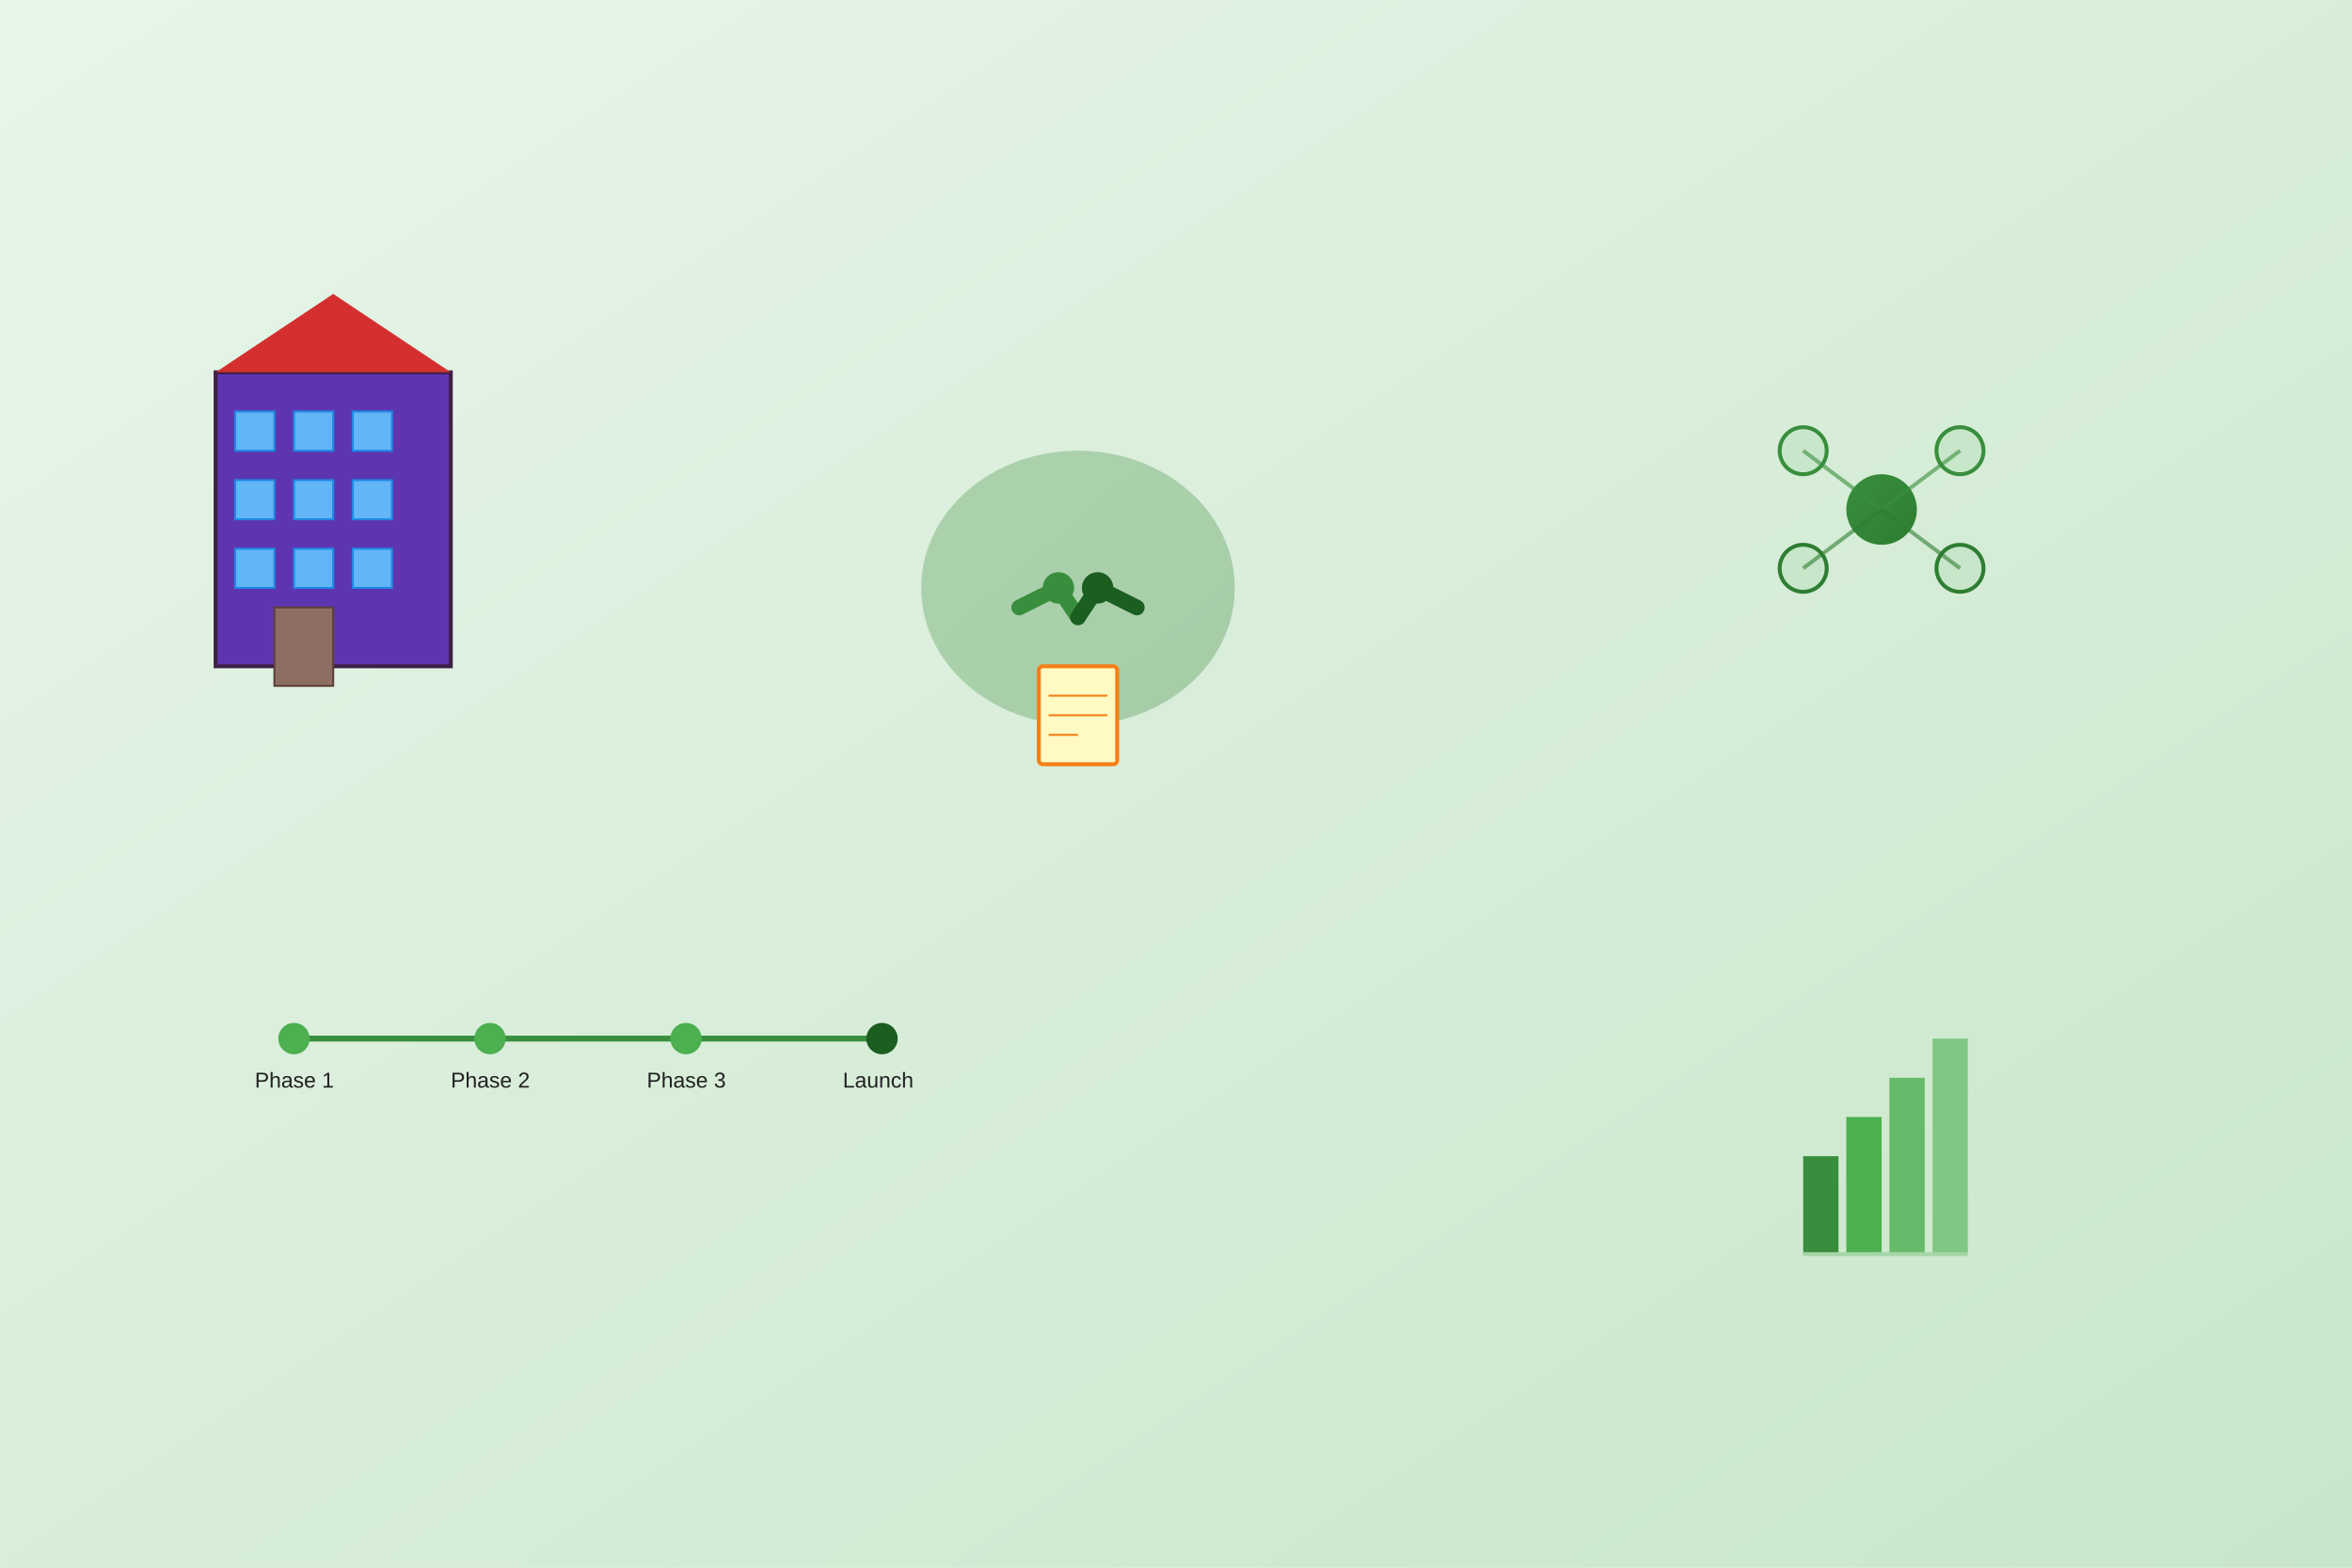
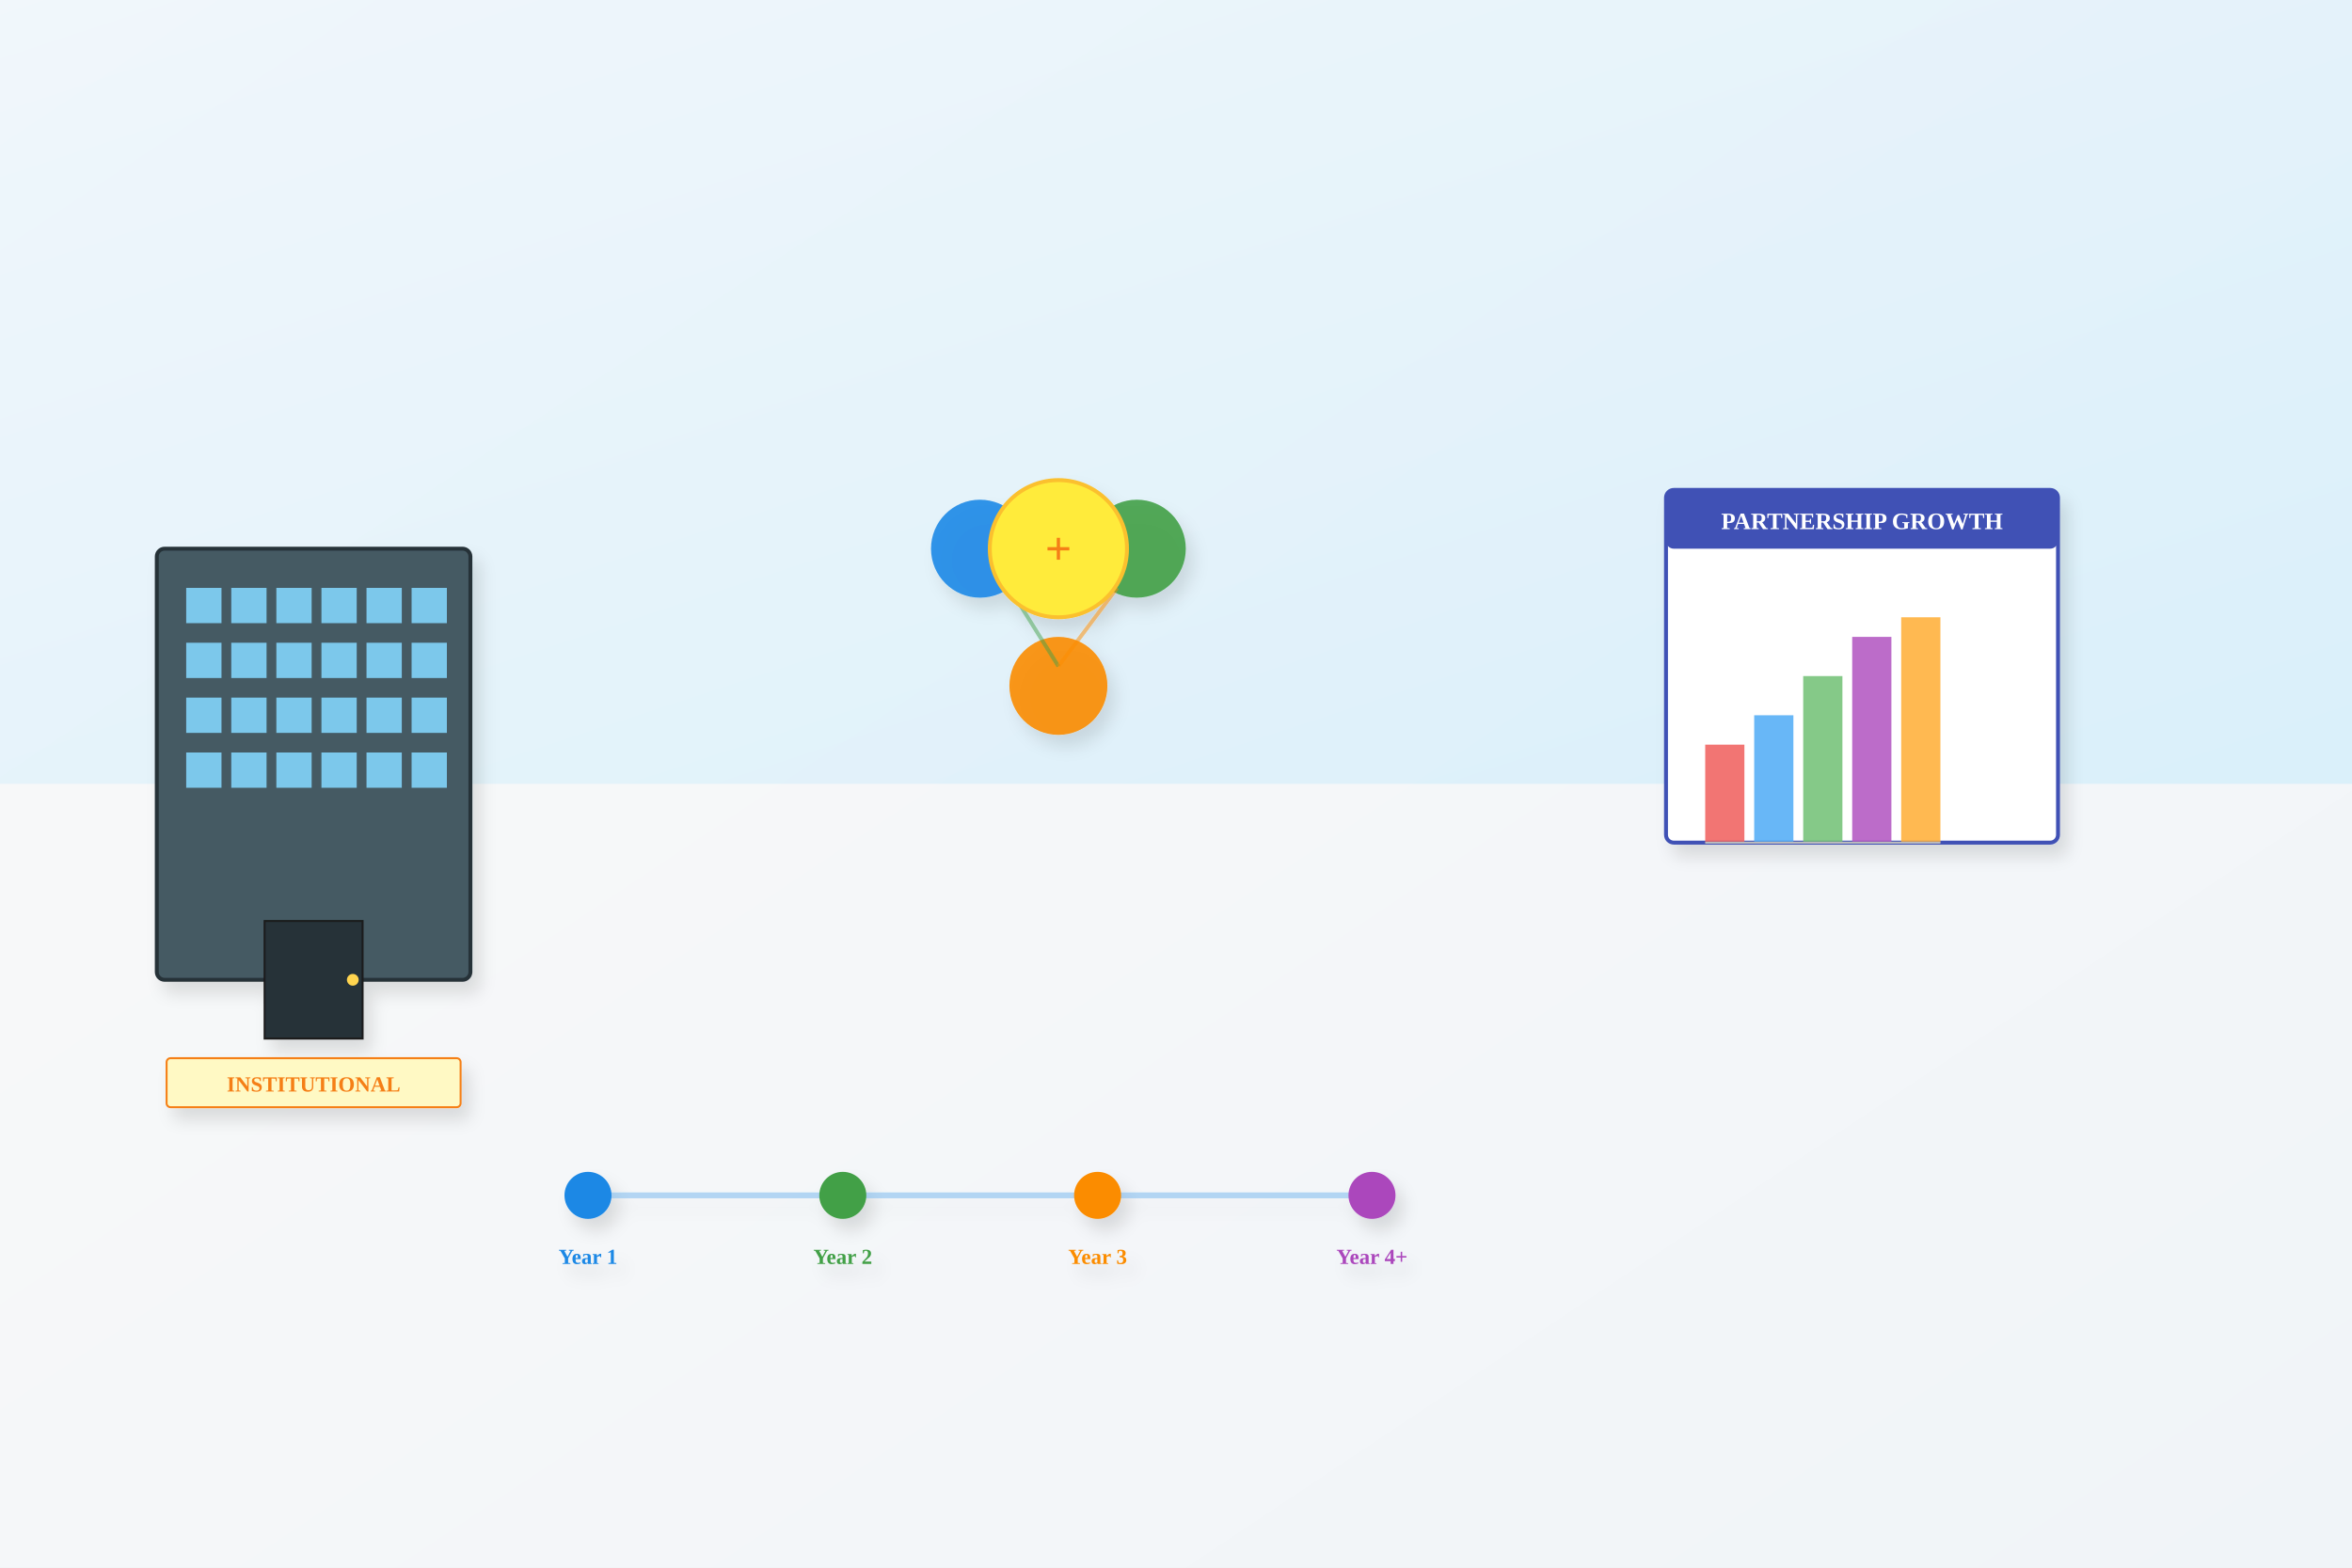
<svg xmlns="http://www.w3.org/2000/svg" viewBox="0 0 1200 800">
  <defs>
-     <linearGradient id="partner_bg" x1="0%" y1="0%" x2="100%" y2="100%">
-       <stop offset="0%" style="stop-color:#e8f5e9;stop-opacity:1" />
-       <stop offset="100%" style="stop-color:#c8e6c9;stop-opacity:1" />
+     <linearGradient id="p_bg" x1="0%" y1="0%" x2="100%" y2="100%">
+       <stop offset="0%" style="stop-color:#fafafa;stop-opacity:1" />
+       <stop offset="100%" style="stop-color:#f0f4f8;stop-opacity:1" />
    </linearGradient>
-     <linearGradient id="partner_accent" x1="0%" y1="0%" x2="100%" y2="100%">
-       <stop offset="0%" style="stop-color:#388e3c;stop-opacity:1" />
-       <stop offset="100%" style="stop-color:#2e7d32;stop-opacity:1" />
+     <linearGradient id="p_sky" x1="0%" y1="0%" x2="100%" y2="100%">
+       <stop offset="0%" style="stop-color:#e3f2fd;stop-opacity:1" />
+       <stop offset="100%" style="stop-color:#b3e5fc;stop-opacity:1" />
    </linearGradient>
+     <filter id="p_shadow" x="-50%" y="-50%" width="200%" height="200%">
+       <feDropShadow dx="4" dy="6" stdDeviation="4" flood-opacity="0.12" />
+     </filter>
  </defs>
-   <rect width="1200" height="800" fill="url(#partner_bg)" />
-   <g transform="translate(100, 150)">
-     <rect x="10" y="40" width="120" height="150" fill="#5e35b1" stroke="#3e1f47" stroke-width="2" />
-     <rect x="20" y="60" width="20" height="20" fill="#64b5f6" stroke="#1e88e5" stroke-width="1" />
-     <rect x="50" y="60" width="20" height="20" fill="#64b5f6" stroke="#1e88e5" stroke-width="1" />
-     <rect x="80" y="60" width="20" height="20" fill="#64b5f6" stroke="#1e88e5" stroke-width="1" />
-     <rect x="20" y="95" width="20" height="20" fill="#64b5f6" stroke="#1e88e5" stroke-width="1" />
-     <rect x="50" y="95" width="20" height="20" fill="#64b5f6" stroke="#1e88e5" stroke-width="1" />
-     <rect x="80" y="95" width="20" height="20" fill="#64b5f6" stroke="#1e88e5" stroke-width="1" />
-     <rect x="20" y="130" width="20" height="20" fill="#64b5f6" stroke="#1e88e5" stroke-width="1" />
-     <rect x="50" y="130" width="20" height="20" fill="#64b5f6" stroke="#1e88e5" stroke-width="1" />
-     <rect x="80" y="130" width="20" height="20" fill="#64b5f6" stroke="#1e88e5" stroke-width="1" />
-     <rect x="40" y="160" width="30" height="40" fill="#8d6e63" stroke="#5d4037" stroke-width="1" />
-     <polygon points="10,40 70,0 130,40" fill="#d32f2f" />
+   <rect width="1200" height="800" fill="url(#p_bg)" />
+   <rect y="0" width="1200" height="400" fill="url(#p_sky)" opacity="0.4" />
+   <g transform="translate(80, 200)" filter="url(#p_shadow)">
+     <rect x="0" y="80" width="160" height="220" fill="#455a64" stroke="#263238" stroke-width="2" rx="4" />
+     <g opacity="0.9">
+       <rect x="15" y="100" width="18" height="18" fill="#81d4fa" />
+       <rect x="38" y="100" width="18" height="18" fill="#81d4fa" />
+       <rect x="61" y="100" width="18" height="18" fill="#81d4fa" />
+       <rect x="84" y="100" width="18" height="18" fill="#81d4fa" />
+       <rect x="107" y="100" width="18" height="18" fill="#81d4fa" />
+       <rect x="130" y="100" width="18" height="18" fill="#81d4fa" />
+       <rect x="15" y="128" width="18" height="18" fill="#81d4fa" />
+       <rect x="38" y="128" width="18" height="18" fill="#81d4fa" />
+       <rect x="61" y="128" width="18" height="18" fill="#81d4fa" />
+       <rect x="84" y="128" width="18" height="18" fill="#81d4fa" />
+       <rect x="107" y="128" width="18" height="18" fill="#81d4fa" />
+       <rect x="130" y="128" width="18" height="18" fill="#81d4fa" />
+       <rect x="15" y="156" width="18" height="18" fill="#81d4fa" />
+       <rect x="38" y="156" width="18" height="18" fill="#81d4fa" />
+       <rect x="61" y="156" width="18" height="18" fill="#81d4fa" />
+       <rect x="84" y="156" width="18" height="18" fill="#81d4fa" />
+       <rect x="107" y="156" width="18" height="18" fill="#81d4fa" />
+       <rect x="130" y="156" width="18" height="18" fill="#81d4fa" />
+       <rect x="15" y="184" width="18" height="18" fill="#81d4fa" />
+       <rect x="38" y="184" width="18" height="18" fill="#81d4fa" />
+       <rect x="61" y="184" width="18" height="18" fill="#81d4fa" />
+       <rect x="84" y="184" width="18" height="18" fill="#81d4fa" />
+       <rect x="107" y="184" width="18" height="18" fill="#81d4fa" />
+       <rect x="130" y="184" width="18" height="18" fill="#81d4fa" />
+     </g>
+     <rect x="55" y="270" width="50" height="60" fill="#263238" stroke="#1a1a1a" stroke-width="1" />
+     <circle cx="100" cy="300" r="3" fill="#ffd54f" />
+     <rect x="5" y="340" width="150" height="25" fill="#fff9c4" stroke="#f57f17" stroke-width="1" rx="2" />
+     <text x="80" y="357" font-size="11" fill="#f57f17" text-anchor="middle" font-weight="bold">INSTITUTIONAL</text>
  </g>
-   <g transform="translate(500, 250)">
-     <ellipse cx="50" cy="50" rx="80" ry="70" fill="url(#partner_accent)" opacity="0.3" />
-     <path d="M 20 60 L 40 50 L 50 65" stroke="#388e3c" stroke-width="8" fill="none" stroke-linecap="round" />
-     <path d="M 80 60 L 60 50 L 50 65" stroke="#1b5e20" stroke-width="8" fill="none" stroke-linecap="round" />
-     <circle cx="40" cy="50" r="8" fill="#388e3c" />
-     <circle cx="60" cy="50" r="8" fill="#1b5e20" />
-     <rect x="30" y="90" width="40" height="50" fill="#fff9c4" stroke="#f57f17" stroke-width="2" rx="2" />
-     <line x1="35" y1="105" x2="65" y2="105" stroke="#f57f17" stroke-width="1" />
-     <line x1="35" y1="115" x2="65" y2="115" stroke="#f57f17" stroke-width="1" />
-     <line x1="35" y1="125" x2="50" y2="125" stroke="#f57f17" stroke-width="1" />
+   <g transform="translate(500, 280)" filter="url(#p_shadow)">
+     <circle cx="0" cy="0" r="25" fill="#1e88e5" opacity="0.9" />
+     <circle cx="80" cy="0" r="25" fill="#43a047" opacity="0.9" />
+     <circle cx="40" cy="70" r="25" fill="#fb8c00" opacity="0.9" />
+     <line x1="20" y1="15" x2="60" y2="15" stroke="#1e88e5" stroke-width="2" opacity="0.5" />
+     <line x1="15" y1="20" x2="40" y2="60" stroke="#43a047" stroke-width="2" opacity="0.5" />
+     <line x1="70" y1="20" x2="40" y2="60" stroke="#fb8c00" stroke-width="2" opacity="0.5" />
+     <circle cx="40" cy="0" r="35" fill="#ffeb3b" stroke="#fbc02d" stroke-width="2" />
+     <text x="40" y="8" font-size="24" fill="#f57f17" text-anchor="middle" font-weight="bold">+</text>
  </g>
-   <g transform="translate(900, 200)">
-     <circle cx="60" cy="60" r="18" fill="url(#partner_accent)" />
-     <circle cx="20" cy="30" r="12" fill="#c8e6c9" stroke="#388e3c" stroke-width="2" />
-     <circle cx="100" cy="30" r="12" fill="#c8e6c9" stroke="#388e3c" stroke-width="2" />
-     <circle cx="20" cy="90" r="12" fill="#c8e6c9" stroke="#2e7d32" stroke-width="2" />
-     <circle cx="100" cy="90" r="12" fill="#c8e6c9" stroke="#2e7d32" stroke-width="2" />
-     <line x1="60" y1="60" x2="20" y2="30" stroke="#388e3c" stroke-width="2" opacity="0.6" />
-     <line x1="60" y1="60" x2="100" y2="30" stroke="#388e3c" stroke-width="2" opacity="0.6" />
-     <line x1="60" y1="60" x2="20" y2="90" stroke="#2e7d32" stroke-width="2" opacity="0.6" />
-     <line x1="60" y1="60" x2="100" y2="90" stroke="#2e7d32" stroke-width="2" opacity="0.6" />
+   <g transform="translate(850, 250)" filter="url(#p_shadow)">
+     <rect x="0" y="0" width="200" height="180" fill="#ffffff" stroke="#3f51b5" stroke-width="2" rx="4" />
+     <rect x="0" y="0" width="200" height="30" fill="#3f51b5" rx="4" />
+     <text x="100" y="20" font-size="12" fill="#ffffff" text-anchor="middle" font-weight="bold">PARTNERSHIP GROWTH</text>
+     <g transform="translate(20, 60)">
+       <rect x="0" y="70" width="20" height="50" fill="#ef5350" opacity="0.8" />
+       <rect x="25" y="55" width="20" height="65" fill="#42a5f5" opacity="0.8" />
+       <rect x="50" y="35" width="20" height="85" fill="#66bb6a" opacity="0.8" />
+       <rect x="75" y="15" width="20" height="105" fill="#ab47bc" opacity="0.8" />
+       <rect x="100" y="5" width="20" height="115" fill="#ffa726" opacity="0.8" />
+       <line x1="0" y1="120" x2="120" y2="120" stroke="#bdbdbd" stroke-width="1" />
+     </g>
  </g>
-   <g transform="translate(150, 500)">
-     <line x1="0" y1="30" x2="300" y2="30" stroke="#388e3c" stroke-width="3" />
-     <circle cx="0" cy="30" r="8" fill="#4caf50" />
-     <text x="-20" y="55" font-family="Arial" font-size="11" fill="#212121">Phase 1</text>
-     <circle cx="100" cy="30" r="8" fill="#4caf50" />
-     <text x="80" y="55" font-family="Arial" font-size="11" fill="#212121">Phase 2</text>
-     <circle cx="200" cy="30" r="8" fill="#4caf50" />
-     <text x="180" y="55" font-family="Arial" font-size="11" fill="#212121">Phase 3</text>
-     <circle cx="300" cy="30" r="8" fill="#1b5e20" />
-     <text x="280" y="55" font-family="Arial" font-size="11" fill="#212121">Launch</text>
-   </g>
-   <g transform="translate(920, 520)">
-     <rect x="0" y="70" width="18" height="50" fill="#388e3c" />
-     <rect x="22" y="50" width="18" height="70" fill="#4caf50" />
-     <rect x="44" y="30" width="18" height="90" fill="#66bb6a" />
-     <rect x="66" y="10" width="18" height="110" fill="#81c784" />
-     <line x1="0" y1="120" x2="84" y2="120" stroke="#a5d6a7" stroke-width="2" />
+   <g transform="translate(300, 580)" filter="url(#p_shadow)">
+     <line x1="0" y1="30" x2="400" y2="30" stroke="#1e88e5" stroke-width="3" opacity="0.3" />
+     <circle cx="0" cy="30" r="12" fill="#1e88e5" />
+     <text x="0" y="65" font-size="11" fill="#1e88e5" text-anchor="middle" font-weight="bold">Year 1</text>
+     <circle cx="130" cy="30" r="12" fill="#43a047" />
+     <text x="130" y="65" font-size="11" fill="#43a047" text-anchor="middle" font-weight="bold">Year 2</text>
+     <circle cx="260" cy="30" r="12" fill="#fb8c00" />
+     <text x="260" y="65" font-size="11" fill="#fb8c00" text-anchor="middle" font-weight="bold">Year 3</text>
+     <circle cx="400" cy="30" r="12" fill="#ab47bc" />
+     <text x="400" y="65" font-size="11" fill="#ab47bc" text-anchor="middle" font-weight="bold">Year 4+</text>
  </g>
</svg>
